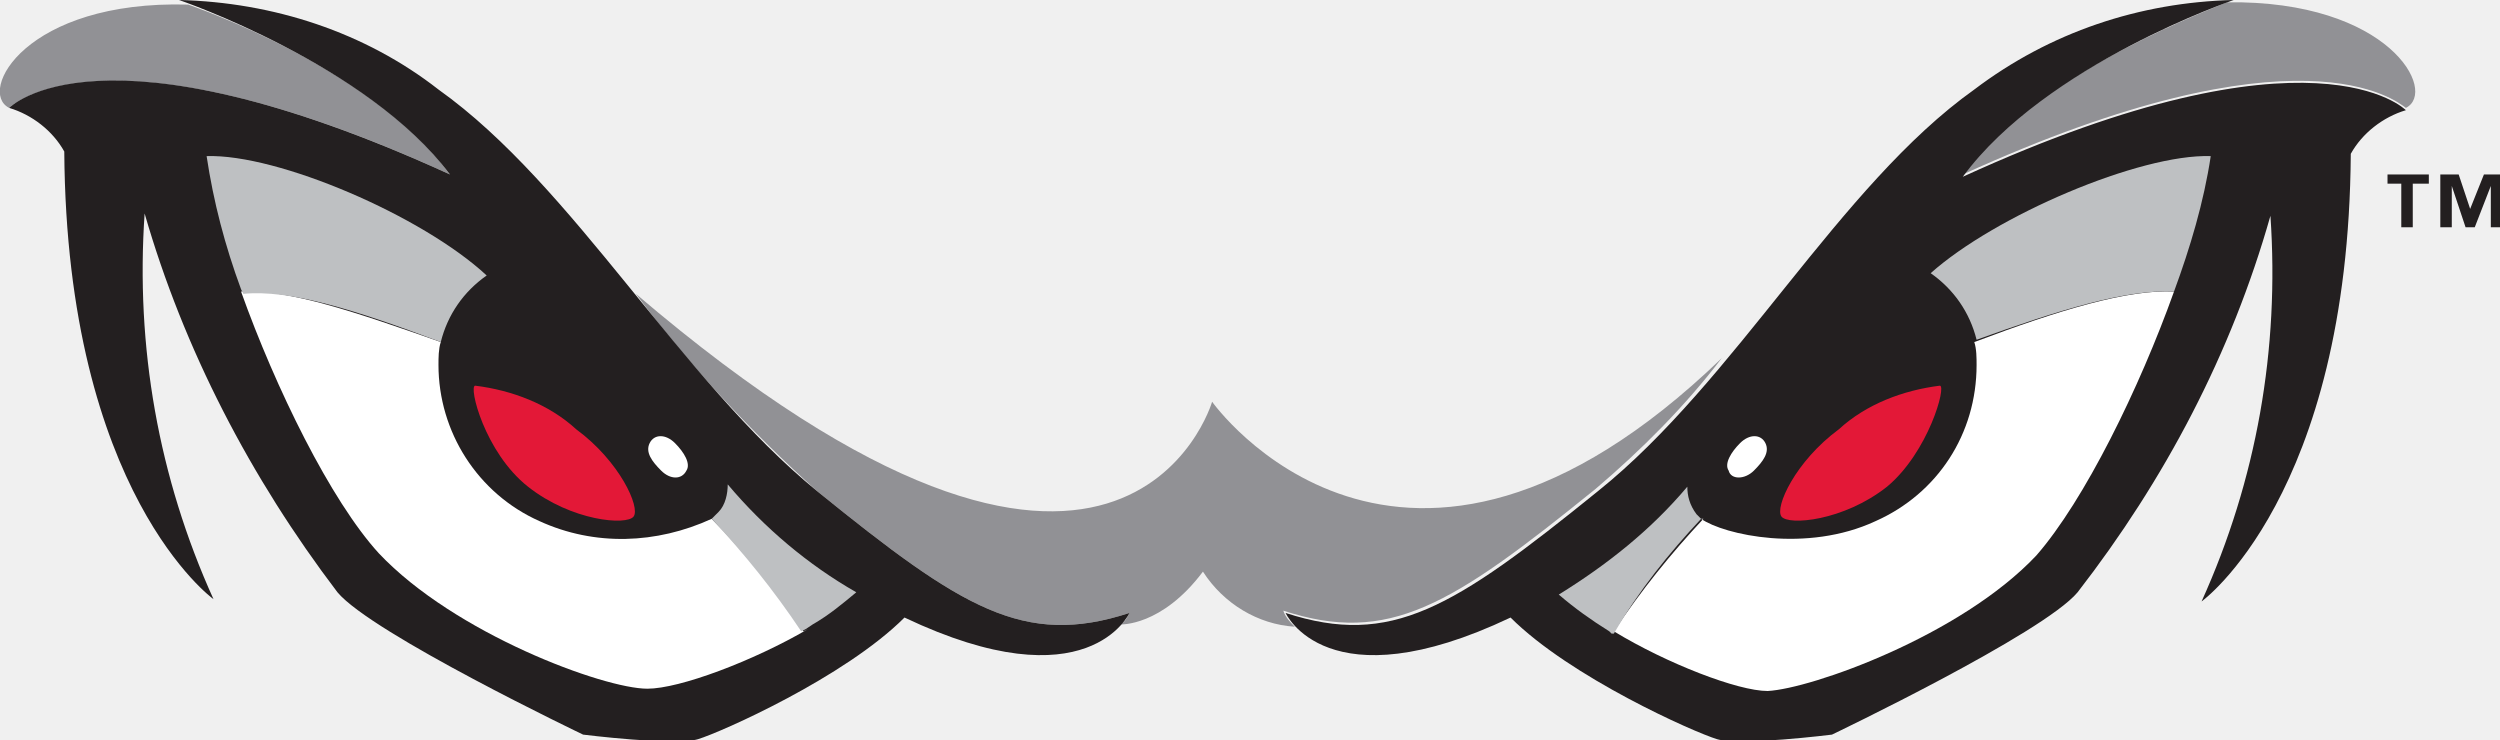
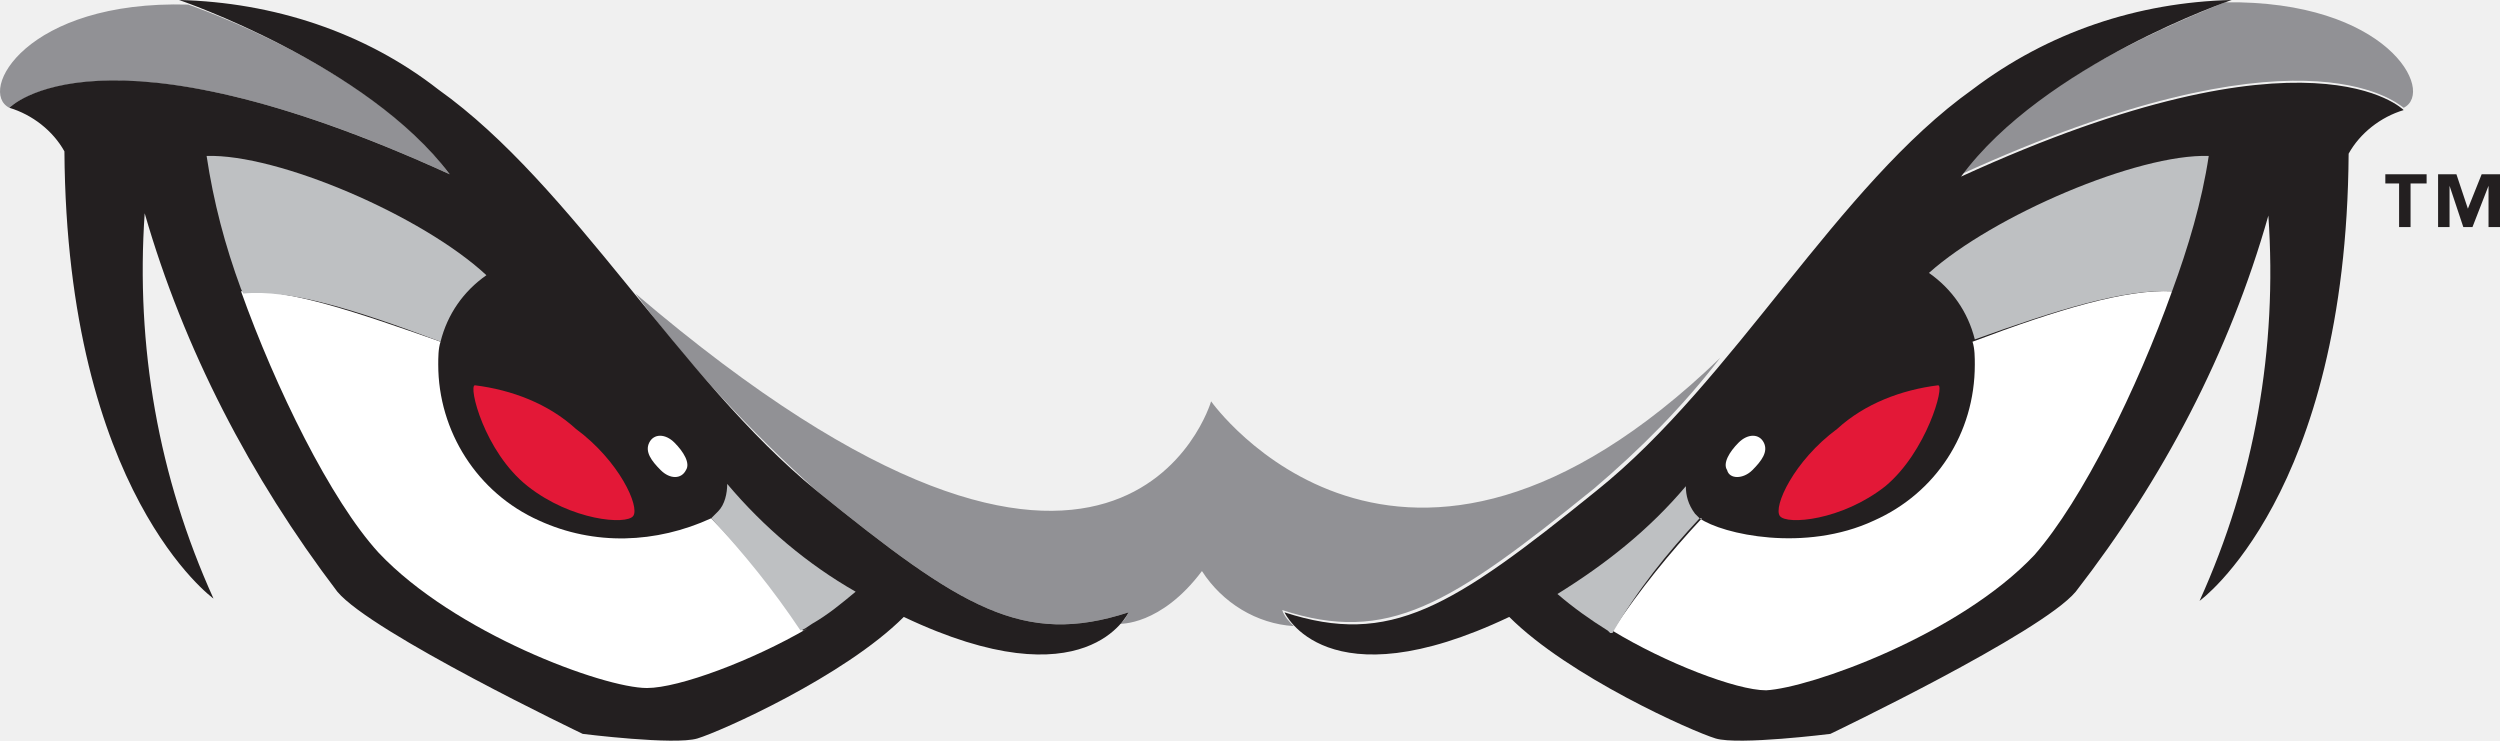
- <svg xmlns="http://www.w3.org/2000/svg" viewBox="0 0 108.9 32.2">
-   <path d="M105.8 8h-.7v1.9h-.5V8h-.6v-.4h1.8V8zm3.2 1.9h-.5V8.1l-.7 1.8h-.4l-.6-1.8v1.8h-.5V7.6h.8l.5 1.5.6-1.5h.8v2.3z" fill="#231f20" />
-   <path d="M19.6 7.6C16.5 3.4 9.9.8 8.2.2 1.1 0-1 4 .4 4.7.7 4.4 5 .9 19.6 7.6zm65.9 0C88.6 3.4 95.3.8 97 .1c7.1-.1 9.2 3.9 7.8 4.6-.4-.3-4.6-3.8-19.3 2.9zm-32.7 9.9s-3.9 13.4-25.1-4.7c2.3 3.1 5 6 7.9 8.6 6.3 5.1 9 6.8 13.6 5.3-.1.2-.2.4-.4.5 0 0 1.8.1 3.6-2.3.9 1.4 2.4 2.3 4 2.4-.2-.2-.4-.4-.5-.7 4.6 1.5 7.3-.2 13.6-5.3 2-1.7 3.9-3.6 5.5-5.7-14 13.5-22.2 1.9-22.2 1.9z" fill="#919195" />
-   <path d="M7.8 0c4.1.1 8.1 1.4 11.3 3.9C25 8.1 29.6 16.5 35.6 21.4c6.3 5.1 9 6.8 13.6 5.3 0 0-1.8 4-9.8.2-2.6 2.6-8 5-9 5.3-1 .3-5-.2-5-.2s-9.2-4.4-10.7-6.2c-3.8-5-6.7-10.6-8.4-16.5-.4 5.8.6 11.5 3 16.8 0 0-6.4-4.6-6.5-19.5C2.3 5.7 1.4 5 .4 4.7c0 0 3.9-4.1 19.2 2.9C16 2.8 7.8 0 7.8 0zm89.5 0c-4.1.1-8 1.4-11.3 3.9-5.9 4.2-10.4 12.7-16.4 17.5-6.3 5.1-9 6.8-13.6 5.3 0 0 1.8 4 9.8.2 2.6 2.6 8 5 9 5.3 1 .3 5-.2 5-.2s9.2-4.4 10.7-6.2c3.8-4.9 6.7-10.4 8.4-16.4.4 5.8-.6 11.5-3 16.8 0 0 6.4-4.6 6.5-19.5.5-.9 1.4-1.6 2.4-1.9 0 0-4-4.1-19.3 2.9C89.1 2.8 97.3 0 97.3 0z" fill="#231f20" />
-   <path d="M23 21.2c1.9 1.5 4.3 1.7 4.6 1.3s-.6-2.4-2.5-3.8c-1.2-1.1-2.8-1.7-4.4-1.9-.3 0 .4 2.9 2.3 4.4zm59.2 0c-1.9 1.5-4.3 1.7-4.6 1.3s.6-2.4 2.5-3.8c1.2-1.1 2.8-1.7 4.4-1.9.3 0-.5 2.9-2.3 4.4z" fill="#e31837" />
-   <path d="M29.9 20.5c.2-.3-.1-.8-.5-1.2s-.9-.4-1.1 0 .1.8.5 1.2.9.4 1.1 0zm45.4 0c-.2-.3.1-.8.5-1.2s.9-.4 1.1 0-.1.8-.5 1.2-1 .4-1.1 0zM31 22.6c-2.4 1.1-5.1 1.2-7.5.1-2.7-1.2-4.4-3.9-4.4-6.8 0-.3 0-.7.1-1-3.7-1.3-6.6-2.3-8.7-2.2 1.5 4.2 3.9 9.1 6 11.4 3.3 3.5 9.8 5.9 11.7 5.9 1.4 0 4.6-1.2 7-2.6l-.2.1c-1.2-1.7-2.5-3.4-4-4.9zm.2-.1zm-20.7-10l.1.2-.1-.2zm24.9 14.7z" fill="#fff" />
-   <path d="M19.2 14.9c.3-1.2 1-2.2 2-2.9C18.4 9.4 12.1 6.7 9 6.8c.3 2 .8 3.9 1.5 5.8l.1.2c2-.2 4.9.7 8.6 2.1zm16.2 12.3c.7-.4 1.3-.9 1.9-1.4-2.1-1.2-4-2.8-5.6-4.7 0 .4-.1.9-.4 1.2l-.1.1-.2.2c1.4 1.5 2.7 3.1 3.9 4.9l.2-.1.3-.2z" fill="#bec0c2" />
-   <path d="M70.1 27.4l.1.1-.1-.1zm24.6-14.7c-2-.1-5 .8-8.7 2.2.1.3.1.7.1 1 0 3-1.7 5.6-4.4 6.8-3 1.4-6.6.6-7.6-.1h.1c-1.4 1.5-2.7 3.1-3.9 4.9 2.3 1.4 5.4 2.6 6.7 2.6 1.9-.1 8.4-2.4 11.7-5.9 2.1-2.4 4.5-7.3 6-11.5z" fill="#fff" />
-   <path d="M94.7 12.7c.7-1.9 1.3-3.9 1.6-5.9-3.1-.1-9.4 2.6-12.2 5.1 1 .7 1.7 1.7 2 2.9 3.6-1.3 6.5-2.2 8.6-2.1zm-20.6 9.9l-.2-.2c-.3-.4-.4-.8-.4-1.2-1.6 1.9-3.5 3.4-5.6 4.7.7.6 1.4 1.1 2.2 1.6l.1.1h.1c1.1-1.9 2.4-3.5 3.8-5z" fill="#bec0c2" />
+ <svg xmlns="http://www.w3.org/2000/svg" viewBox="0 0 109.009 32.296" version="1.1" id="svg18" width="109.009" height="32.296">
+   <defs id="defs22" />
+   <path d="m 105.809,8 h -0.7 v 1.9 h -0.5 V 8 h -0.6 V 7.6 h 1.8 z m 3.2,1.9 h -0.5 V 8.1 l -0.7,1.8 h -0.4 l -0.6,-1.8 v 1.8 h -0.5 V 7.6 h 0.8 l 0.5,1.5 0.6,-1.5 h 0.8 z" fill="#231f20" id="path2" />
+   <path d="m 19.609,7.6 c -3.1,-4.2 -9.7,-6.8 -11.4,-7.4 -7.1,-0.2 -9.2,3.8 -7.8,4.5 0.3,-0.3 4.6,-3.8 19.2,2.9 z m 65.9,0 c 3.1,-4.2 9.8,-6.8 11.5,-7.5 7.1,-0.1 9.2,3.9 7.8,4.6 -0.4,-0.3 -4.6,-3.8 -19.3,2.9 z m -32.7,9.9 c 0,0 -3.9,13.4 -25.1,-4.7 2.3,3.1 5,6 7.9,8.6 6.3,5.1 9,6.8 13.6,5.3 -0.1,0.2 -0.2,0.4 -0.4,0.5 0,0 1.8,0.1 3.6,-2.3 0.9,1.4 2.4,2.3 4,2.4 -0.2,-0.2 -0.4,-0.4 -0.5,-0.7 4.6,1.5 7.3,-0.2 13.6,-5.3 2,-1.7 3.9,-3.6 5.5,-5.7 -14,13.5 -22.2,1.9 -22.2,1.9 z" fill="#919195" id="path4" />
+   <path d="m 7.809,0 c 4.1,0.1 8.1,1.4 11.3,3.9 5.9,4.2 10.5,12.6 16.5,17.5 6.3,5.1 9,6.8 13.6,5.3 0,0 -1.8,4 -9.8,0.2 -2.6,2.6 -8,5 -9,5.3 -1,0.3 -5,-0.2 -5,-0.2 0,0 -9.2,-4.4 -10.7,-6.2 -3.8,-5 -6.7,-10.6 -8.4,-16.5 -0.4,5.8 0.6,11.5 3,16.8 0,0 -6.4,-4.6 -6.5,-19.5 -0.5,-0.9 -1.4,-1.6 -2.4,-1.9 0,0 3.9,-4.1 19.2,2.9 C 16.009,2.8 7.809,0 7.809,0 Z M 97.309,0 c -4.1,0.1 -8,1.4 -11.3,3.9 -5.9,4.2 -10.4,12.7 -16.4,17.5 -6.3,5.1 -9,6.8 -13.6,5.3 0,0 1.8,4 9.8,0.2 2.6,2.6 8,5 9,5.3 1,0.3 5,-0.2 5,-0.2 0,0 9.2,-4.4 10.7,-6.2 3.8,-4.9 6.7,-10.4 8.4,-16.4 0.4,5.8 -0.6,11.5 -3,16.8 0,0 6.4,-4.6 6.5,-19.5 0.5,-0.9 1.4,-1.6 2.4,-1.9 0,0 -4,-4.1 -19.3,2.9 3.6,-4.9 11.8,-7.7 11.8,-7.7 z" fill="#231f20" id="path6" />
+   <path d="m 23.009,21.2 c 1.9,1.5 4.3,1.7 4.6,1.3 0.3,-0.4 -0.6,-2.4 -2.5,-3.8 -1.2,-1.1 -2.8,-1.7 -4.4,-1.9 -0.3,0 0.4,2.9 2.3,4.4 z m 59.2,0 c -1.9,1.5 -4.3,1.7 -4.6,1.3 -0.3,-0.4 0.6,-2.4 2.5,-3.8 1.2,-1.1 2.8,-1.7 4.4,-1.9 0.3,0 -0.5,2.9 -2.3,4.4 z" fill="#e31837" id="path8" />
+   <path d="m 29.909,20.5 c 0.2,-0.3 -0.1,-0.8 -0.5,-1.2 -0.4,-0.4 -0.9,-0.4 -1.1,0 -0.2,0.4 0.1,0.8 0.5,1.2 0.4,0.4 0.9,0.4 1.1,0 z m 45.4,0 c -0.2,-0.3 0.1,-0.8 0.5,-1.2 0.4,-0.4 0.9,-0.4 1.1,0 0.2,0.4 -0.1,0.8 -0.5,1.2 -0.4,0.4 -1,0.4 -1.1,0 z m -44.3,2.1 c -2.4,1.1 -5.1,1.2 -7.5,0.1 -2.7,-1.2 -4.4,-3.9 -4.4,-6.8 0,-0.3 0,-0.7 0.1,-1 -3.7,-1.3 -6.6,-2.3 -8.7,-2.2 1.5,4.2 3.9,9.1 6,11.4 3.3,3.5 9.8,5.9 11.7,5.9 1.4,0 4.6,-1.2 7,-2.6 l -0.2,0.1 c -1.2,-1.7 -2.5,-3.4 -4,-4.9 z m 0.2,-0.1 z m -20.7,-10 0.1,0.2 z m 24.9,14.7 z" fill="#ffffff" id="path10" />
+   <path d="m 19.209,14.9 c 0.3,-1.2 1,-2.2 2,-2.9 -2.8,-2.6 -9.1,-5.3 -12.2,-5.2 0.3,2 0.8,3.9 1.5,5.8 l 0.1,0.2 c 2,-0.2 4.9,0.7 8.6,2.1 z m 16.2,12.3 c 0.7,-0.4 1.3,-0.9 1.9,-1.4 -2.1,-1.2 -4,-2.8 -5.6,-4.7 0,0.4 -0.1,0.9 -0.4,1.2 l -0.1,0.1 -0.2,0.2 c 1.4,1.5 2.7,3.1 3.9,4.9 l 0.2,-0.1 z" fill="#bec0c2" id="path12" />
+   <path d="m 70.109,27.4 0.1,0.1 z m 24.6,-14.7 c -2,-0.1 -5,0.8 -8.7,2.2 0.1,0.3 0.1,0.7 0.1,1 0,3 -1.7,5.6 -4.4,6.8 -3,1.4 -6.6,0.6 -7.6,-0.1 h 0.1 c -1.4,1.5 -2.7,3.1 -3.9,4.9 2.3,1.4 5.4,2.6 6.7,2.6 1.9,-0.1 8.4,-2.4 11.7,-5.9 2.1,-2.4 4.5,-7.3 6,-11.5 z" fill="#ffffff" id="path14" />
+   <path d="m 94.709,12.7 c 0.7,-1.9 1.3,-3.9 1.6,-5.9 -3.1,-0.1 -9.4,2.6 -12.2,5.1 1,0.7 1.7,1.7 2,2.9 3.6,-1.3 6.5,-2.2 8.6,-2.1 z m -20.6,9.9 -0.2,-0.2 c -0.3,-0.4 -0.4,-0.8 -0.4,-1.2 -1.6,1.9 -3.5,3.4 -5.6,4.7 0.7,0.6 1.4,1.1 2.2,1.6 l 0.1,0.1 h 0.1 c 1.1,-1.9 2.4,-3.5 3.8,-5 z" fill="#bec0c2" id="path16" />
</svg>
